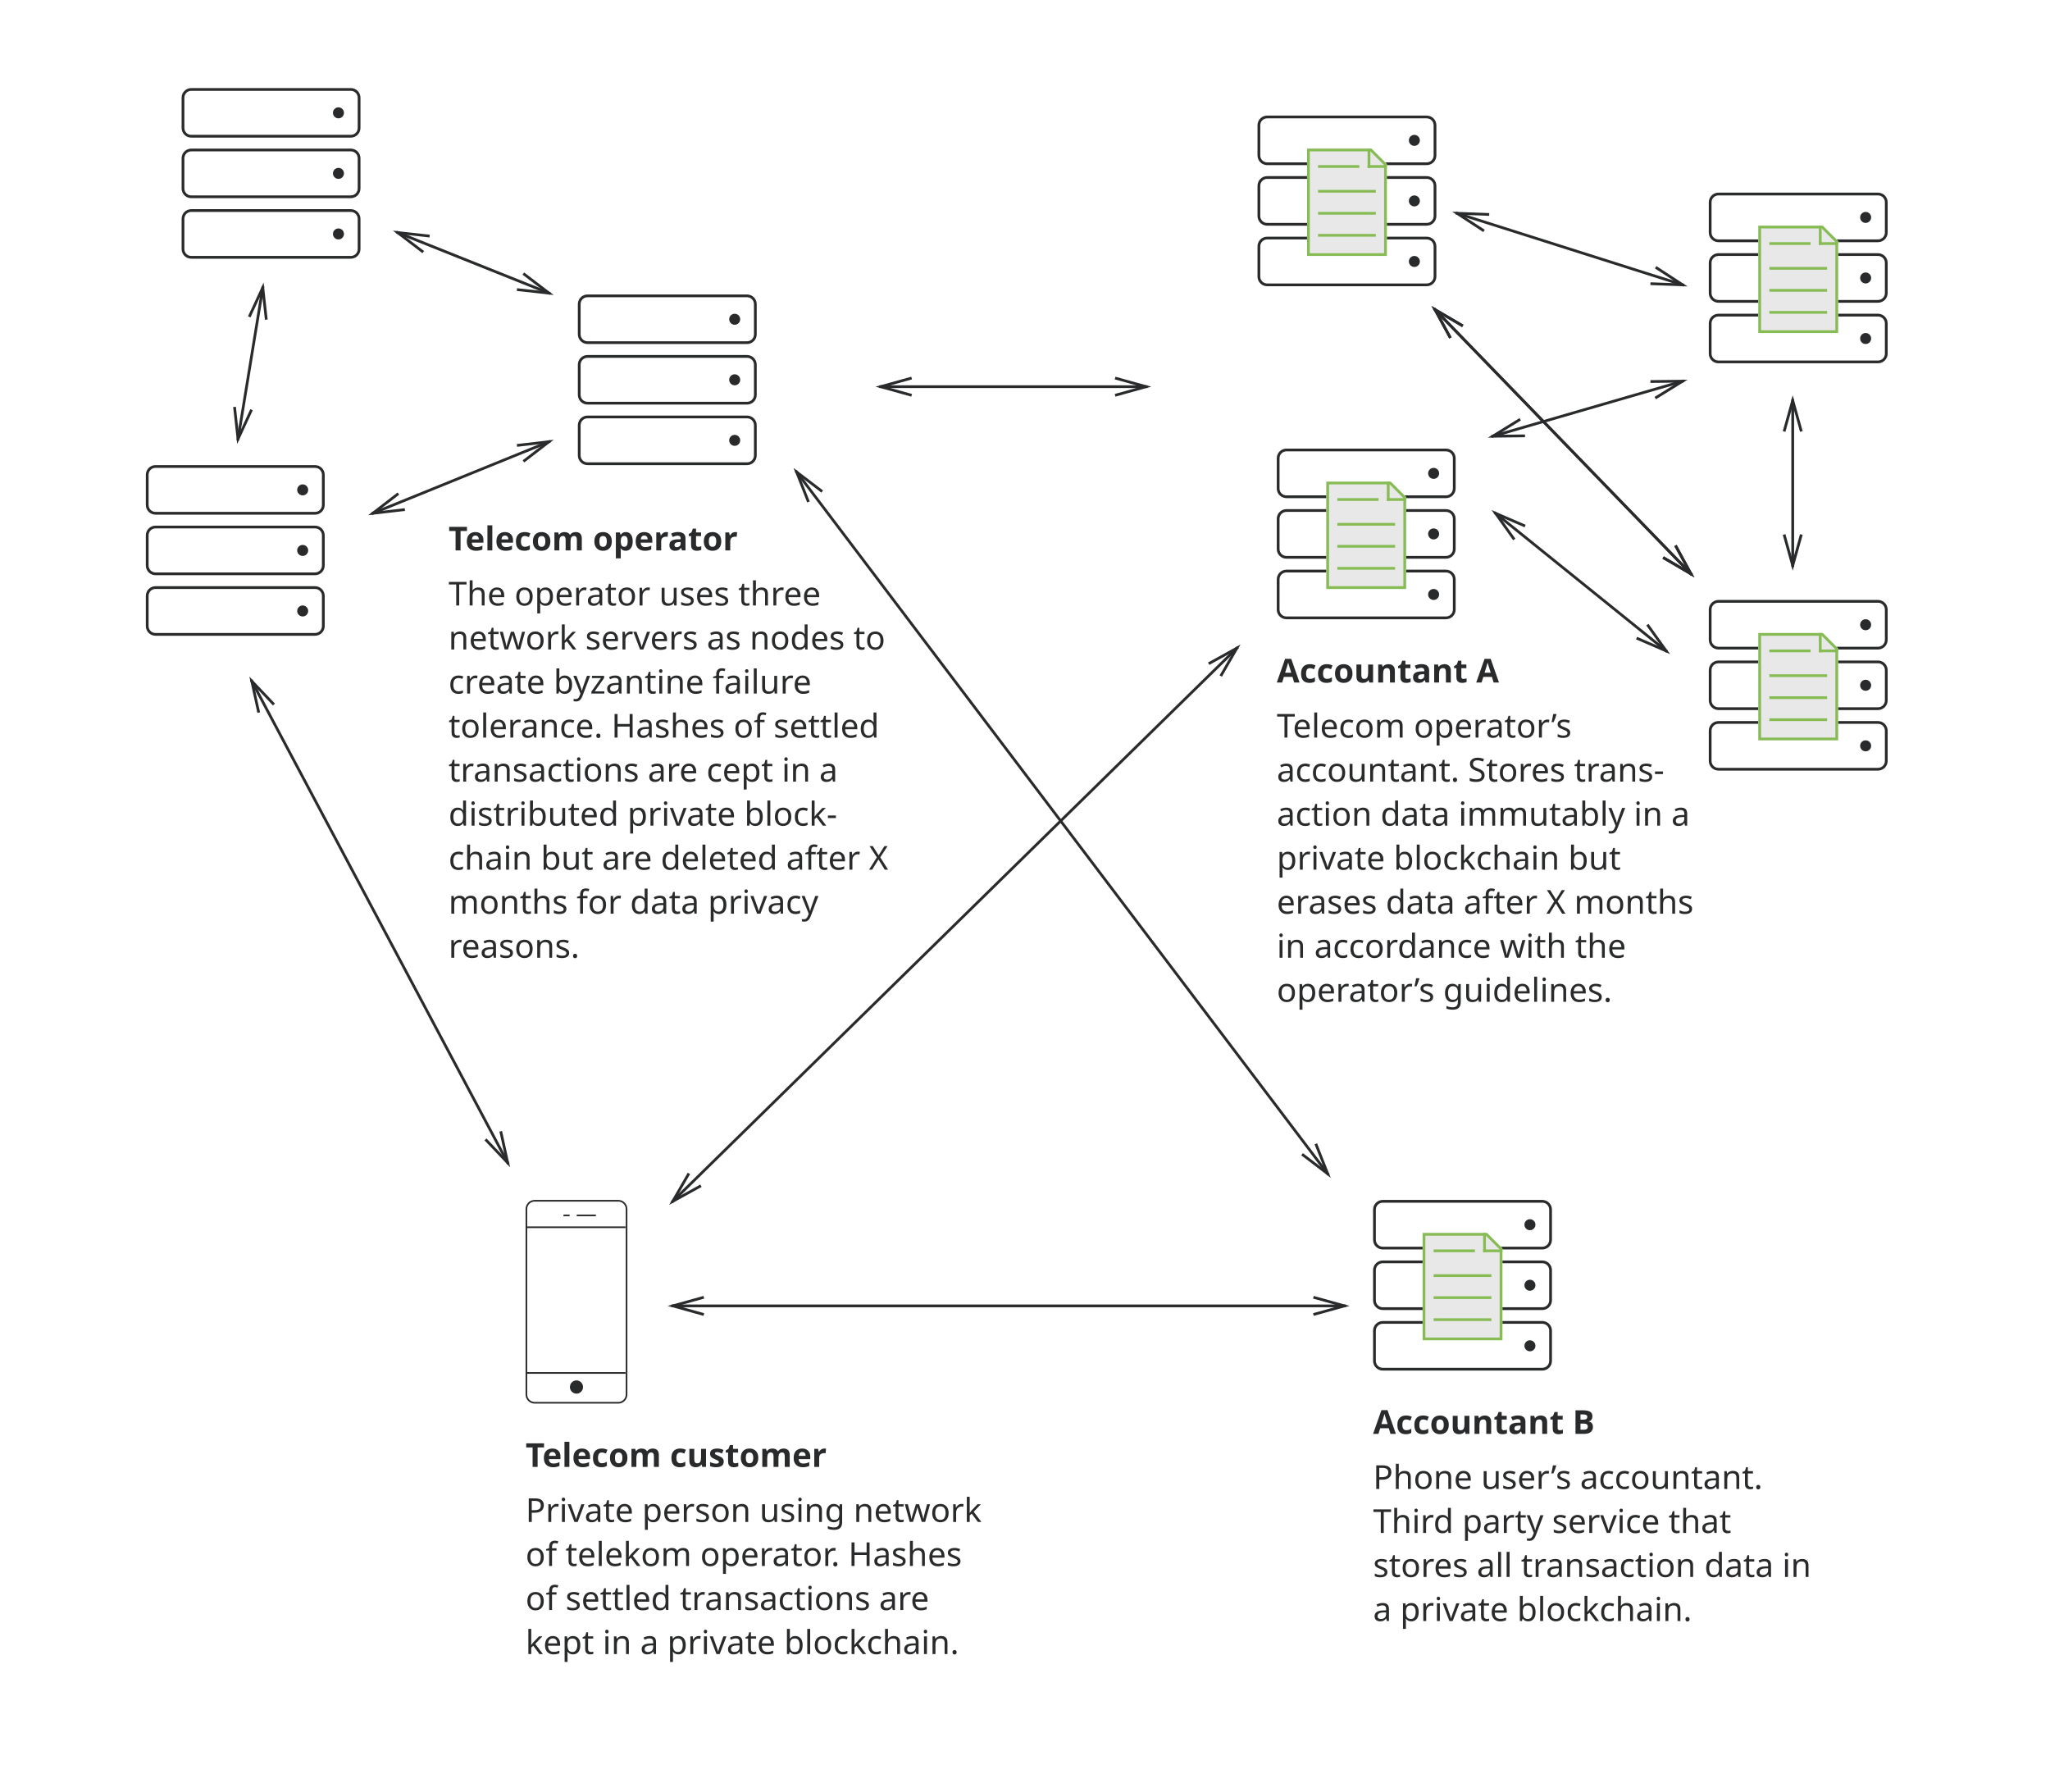
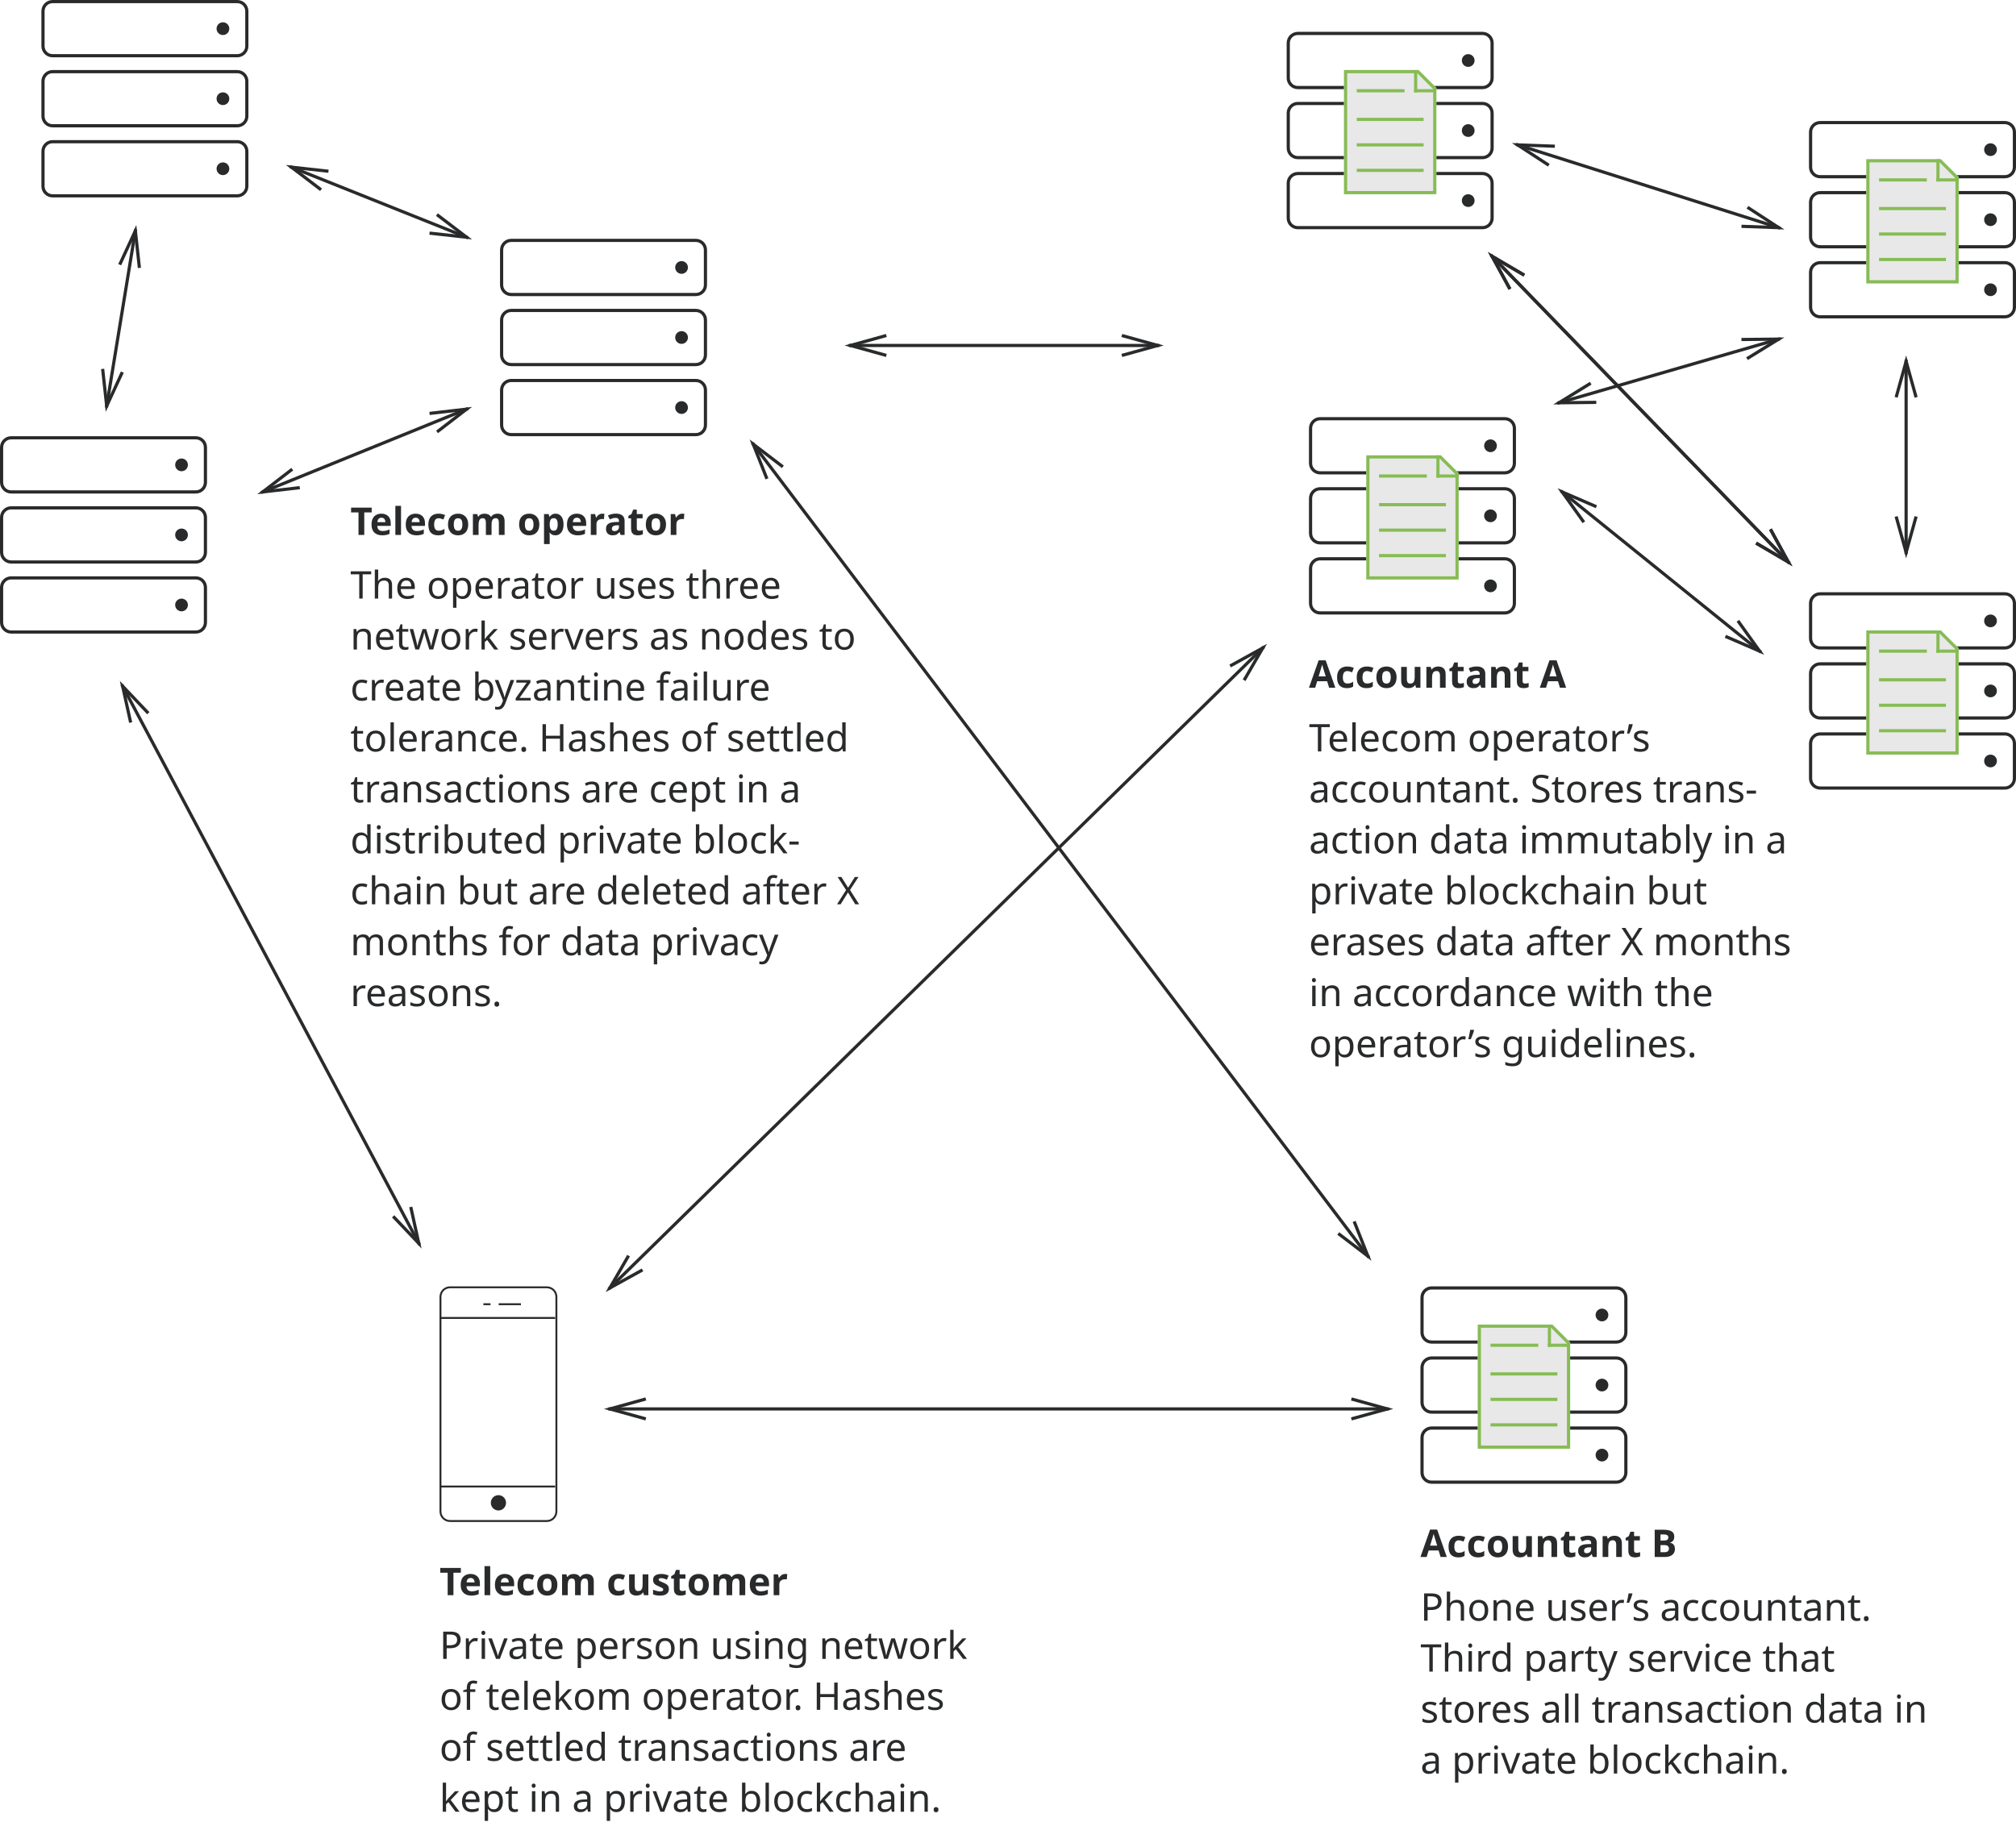
- <svg xmlns="http://www.w3.org/2000/svg" width="745px" height="651px" viewBox="0 0 745 651" version="1.1">
+ <svg xmlns="http://www.w3.org/2000/svg" width="633px" height="572px" viewBox="0 0 633 572" version="1.1">
  <defs />
  <g id="use-case" stroke="none" stroke-width="1" fill="none" fill-rule="evenodd">
-     <g id="Server" transform="translate(499, 436)">
-       <rect id="Rectangle" stroke="#292A2B" x="0.5" y="0.5" width="64" height="17" rx="3" />
-       <rect id="Rectangle" stroke="#292A2B" x="0.5" y="22.5" width="64" height="17" rx="3" />
-       <rect id="Rectangle" stroke="#292A2B" x="0.5" y="44.5" width="64" height="17" rx="3" />
-       <circle id="Oval-8" fill="#292A2B" cx="57" cy="9" r="2" />
-       <circle id="Oval-8" fill="#292A2B" cx="57" cy="31" r="2" />
-       <circle id="Oval-8" fill="#292A2B" cx="57" cy="53" r="2" />
-     </g>
-     <g id="Ledger" transform="translate(517, 448)">
-       <path d="M23.423,-3.55271368e-15 L29,5.577 L29,39 L0,39 L0,0 L23.423,0 Z" id="Combined-Shape" fill="#E8E8E8" />
-       <path d="M23.216,0.5 L0.5,0.5 L0.5,38.5 L28.5,38.5 L28.5,5.784 L23.216,0.5 Z" id="Combined-Shape" stroke="#87BC55" />
-       <path d="M22.5,0.5 L22.5,6.5" id="Line" stroke="#87BC55" stroke-linecap="square" />
-       <path d="M28.5,6.5 L22.5,6.5" id="Line" stroke="#87BC55" stroke-linecap="square" />
-       <path d="M18.5,6.5 L4.5,6.5" id="Line" stroke="#87BC55" stroke-linecap="square" />
-       <path d="M24.5,15.5 L4.5,15.5" id="Line" stroke="#87BC55" stroke-linecap="square" />
-       <path d="M24.5,23.5 L4.5,23.5" id="Line" stroke="#87BC55" stroke-linecap="square" />
-       <path d="M24.5,31.5 L4.5,31.5" id="Line" stroke="#87BC55" stroke-linecap="square" />
-     </g>
-     <g id="Group-2" transform="translate(191, 436)">
+     <g id="Server" transform="translate(446, 404)">
+       <rect id="Rectangle" stroke="#292A2B" x="0.5" y="0.5" width="64" height="17" rx="3" />
+       <rect id="Rectangle" stroke="#292A2B" x="0.5" y="22.5" width="64" height="17" rx="3" />
+       <rect id="Rectangle" stroke="#292A2B" x="0.5" y="44.5" width="64" height="17" rx="3" />
+       <circle id="Oval-8" fill="#292A2B" cx="57" cy="9" r="2" />
+       <circle id="Oval-8" fill="#292A2B" cx="57" cy="31" r="2" />
+       <circle id="Oval-8" fill="#292A2B" cx="57" cy="53" r="2" />
+     </g>
+     <g id="Ledger" transform="translate(464, 416)">
+       <path d="M23.423,-3.55271368e-15 L29,5.577 L29,39 L0,39 L0,0 L23.423,0 Z" id="Combined-Shape" fill="#E8E8E8" />
+       <path d="M23.216,0.5 L0.5,0.5 L0.5,38.5 L28.5,38.5 L28.5,5.784 L23.216,0.5 Z" id="Combined-Shape" stroke="#87BC55" />
+       <path d="M22.5,0.5 L22.5,6.5" id="Line" stroke="#87BC55" stroke-linecap="square" />
+       <path d="M28.5,6.5 L22.5,6.5" id="Line" stroke="#87BC55" stroke-linecap="square" />
+       <path d="M18.5,6.5 L4.5,6.5" id="Line" stroke="#87BC55" stroke-linecap="square" />
+       <path d="M24.5,15.5 L4.5,15.5" id="Line" stroke="#87BC55" stroke-linecap="square" />
+       <path d="M24.5,23.5 L4.5,23.5" id="Line" stroke="#87BC55" stroke-linecap="square" />
+       <path d="M24.5,31.5 L4.5,31.5" id="Line" stroke="#87BC55" stroke-linecap="square" />
+     </g>
+     <g id="Group-2" transform="translate(138, 404)">
      <rect id="Rectangle-21" stroke="#292A2B" stroke-width="0.6" x="0.3" y="0.3" width="36.4" height="73.4" rx="3" />
      <path d="M36.018,9.927 L0.385,9.927" id="Line" stroke="#292A2B" stroke-width="0.6" stroke-linecap="square" />
      <path d="M25.266,5.615 L18.885,5.615" id="Line" stroke="#292A2B" stroke-width="0.6" stroke-linecap="square" />
      <path d="M15.717,5.615 L14.075,5.615" id="Line" stroke="#292A2B" stroke-width="0.6" stroke-linecap="square" />
      <path d="M36.018,62.87 L0.385,62.87" id="Line" stroke="#292A2B" stroke-width="0.6" stroke-linecap="square" />
      <ellipse id="Oval-12" fill="#292A2B" cx="18.5" cy="67.984" rx="2.387" ry="2.407" />
    </g>
-     <path d="M144.5,84.5 L199.5,106.5" id="Line" stroke="#292A2B" stroke-linecap="square" />
-     <path id="Line-decoration-1" d="M153.413,91.296 L144.5,84.5 L155.642,85.726" stroke="#292A2B" stroke-linecap="square" />
-     <path id="Line-decoration-2" d="M188.358,105.274 L199.5,106.5 L190.587,99.704" stroke="#292A2B" stroke-linecap="square" />
-     <path d="M135.5,186.5 L199.5,160.5" id="Line" stroke="#292A2B" stroke-linecap="square" />
-     <path id="Line-decoration-1" d="M146.635,185.215 L135.5,186.5 L144.377,179.656" stroke="#292A2B" stroke-linecap="square" />
-     <path id="Line-decoration-2" d="M190.623,167.344 L199.5,160.5 L188.365,161.785" stroke="#292A2B" stroke-linecap="square" />
-     <path d="M86.5,159.5 L95.5,104.5" id="Line" stroke="#292A2B" stroke-linecap="square" />
-     <path id="Line-decoration-1" d="M91.205,149.326 L86.5,159.5 L85.283,148.357" stroke="#292A2B" stroke-linecap="square" />
-     <path id="Line-decoration-2" d="M96.717,115.643 L95.5,104.5 L90.795,114.674" stroke="#292A2B" stroke-linecap="square" />
-     <g id="Server" transform="translate(66, 32)">
-       <rect id="Rectangle" stroke="#292A2B" x="0.5" y="0.5" width="64" height="17" rx="3" />
-       <rect id="Rectangle" stroke="#292A2B" x="0.5" y="22.5" width="64" height="17" rx="3" />
-       <rect id="Rectangle" stroke="#292A2B" x="0.5" y="44.5" width="64" height="17" rx="3" />
-       <circle id="Oval-8" fill="#292A2B" cx="57" cy="9" r="2" />
-       <circle id="Oval-8" fill="#292A2B" cx="57" cy="31" r="2" />
-       <circle id="Oval-8" fill="#292A2B" cx="57" cy="53" r="2" />
-     </g>
-     <g id="Server" transform="translate(210, 107)">
-       <rect id="Rectangle" stroke="#292A2B" x="0.5" y="0.5" width="64" height="17" rx="3" />
-       <rect id="Rectangle" stroke="#292A2B" x="0.5" y="22.5" width="64" height="17" rx="3" />
-       <rect id="Rectangle" stroke="#292A2B" x="0.5" y="44.5" width="64" height="17" rx="3" />
-       <circle id="Oval-8" fill="#292A2B" cx="57" cy="9" r="2" />
-       <circle id="Oval-8" fill="#292A2B" cx="57" cy="31" r="2" />
-       <circle id="Oval-8" fill="#292A2B" cx="57" cy="53" r="2" />
-     </g>
-     <g id="Server" transform="translate(53, 169)">
-       <rect id="Rectangle" stroke="#292A2B" x="0.5" y="0.5" width="64" height="17" rx="3" />
-       <rect id="Rectangle" stroke="#292A2B" x="0.5" y="22.5" width="64" height="17" rx="3" />
-       <rect id="Rectangle" stroke="#292A2B" x="0.5" y="44.5" width="64" height="17" rx="3" />
-       <circle id="Oval-8" fill="#292A2B" cx="57" cy="9" r="2" />
-       <circle id="Oval-8" fill="#292A2B" cx="57" cy="31" r="2" />
-       <circle id="Oval-8" fill="#292A2B" cx="57" cy="53" r="2" />
-     </g>
-     <path d="M542.5,158.5 L611.5,138.5" id="Line" stroke="#292A2B" stroke-linecap="square" />
-     <path id="Line-decoration-1" d="M553.708,158.375 L542.5,158.5 L552.038,152.612" stroke="#292A2B" stroke-linecap="square" />
-     <path id="Line-decoration-2" d="M601.962,144.388 L611.5,138.5 L600.292,138.625" stroke="#292A2B" stroke-linecap="square" />
-     <path d="M543.5,186.5 L605.5,236.5" id="Line" stroke="#292A2B" stroke-linecap="square" />
-     <path id="Line-decoration-1" d="M550.024,195.615 L543.5,186.5 L553.79,190.944" stroke="#292A2B" stroke-linecap="square" />
-     <path id="Line-decoration-2" d="M595.21,232.056 L605.5,236.5 L598.976,227.385" stroke="#292A2B" stroke-linecap="square" />
-     <path d="M651.5,145.5 L651.5,205.5" id="Line" stroke="#292A2B" stroke-linecap="square" />
-     <path id="Line-decoration-1" d="M648.5,156.3 L651.5,145.5 L654.5,156.3" stroke="#292A2B" stroke-linecap="square" />
-     <path id="Line-decoration-2" d="M648.5,194.7 L651.5,205.5 L654.5,194.7" stroke="#292A2B" stroke-linecap="square" />
-     <path d="M320.026,140.5 L416.521,140.5" id="Line" stroke="#292A2B" stroke-linecap="square" />
-     <path id="Line-decoration-1" d="M330.826,143.5 L320.026,140.5 L330.826,137.5" stroke="#292A2B" stroke-linecap="square" />
-     <path id="Line-decoration-2" d="M405.721,143.5 L416.521,140.5 L405.721,137.5" stroke="#292A2B" stroke-linecap="square" />
-     <path d="M244.497,474.5 L488.6,474.5" id="Line" stroke="#292A2B" stroke-linecap="square" />
-     <path id="Line-decoration-1" d="M255.297,477.5 L244.497,474.5 L255.297,471.5" stroke="#292A2B" stroke-linecap="square" />
-     <path id="Line-decoration-2" d="M477.8,477.5 L488.6,474.5 L477.8,471.5" stroke="#292A2B" stroke-linecap="square" />
-     <path d="M289.5,171.5 L482.5,426.5" id="Line" stroke="#292A2B" stroke-linecap="square" />
-     <path id="Line-decoration-1" d="M293.626,181.922 L289.5,171.5 L298.41,178.301" stroke="#292A2B" stroke-linecap="square" />
-     <path id="Line-decoration-2" d="M473.59,419.699 L482.5,426.5 L478.374,416.078" stroke="#292A2B" stroke-linecap="square" />
-     <path d="M244.497,436.5 L449.5,235.5" id="Line" stroke="#292A2B" stroke-linecap="square" />
-     <path id="Line-decoration-1" d="M254.309,431.081 L244.497,436.5 L250.109,426.797" stroke="#292A2B" stroke-linecap="square" />
-     <path id="Line-decoration-2" d="M443.889,245.203 L449.5,235.5 L439.688,240.919" stroke="#292A2B" stroke-linecap="square" />
-     <path d="M184.5,422.5 L91.5,247.5" id="Line" stroke="#292A2B" stroke-linecap="square" />
-     <path id="Line-decoration-1" d="M182.081,411.555 L184.5,422.5 L176.783,414.371" stroke="#292A2B" stroke-linecap="square" />
-     <path id="Line-decoration-2" d="M99.217,255.629 L91.5,247.5 L93.919,258.445" stroke="#292A2B" stroke-linecap="square" />
-     <path d="M611.5,103.5 L529.5,77.5" id="Line" stroke="#292A2B" stroke-linecap="square" />
-     <path id="Line-decoration-1" d="M602.112,97.376 L611.5,103.5 L600.298,103.095" stroke="#292A2B" stroke-linecap="square" />
-     <path id="Line-decoration-2" d="M540.702,77.905 L529.5,77.5 L538.888,83.624" stroke="#292A2B" stroke-linecap="square" />
-     <path d="M614.5,208.5 L521.5,112.5" id="Line-2" stroke="#292A2B" stroke-linecap="square" />
-     <path id="Line-2-decoration-1" d="M609.14,198.656 L614.5,208.5 L604.831,202.83" stroke="#292A2B" stroke-linecap="square" />
-     <path id="Line-2-decoration-2" d="M531.169,118.17 L521.5,112.5 L526.86,122.344" stroke="#292A2B" stroke-linecap="square" />
-     <g id="Server" transform="translate(621, 70)">
-       <rect id="Rectangle" stroke="#292A2B" x="0.5" y="0.5" width="64" height="17" rx="3" />
-       <rect id="Rectangle" stroke="#292A2B" x="0.5" y="22.5" width="64" height="17" rx="3" />
-       <rect id="Rectangle" stroke="#292A2B" x="0.5" y="44.5" width="64" height="17" rx="3" />
-       <circle id="Oval-8" fill="#292A2B" cx="57" cy="9" r="2" />
-       <circle id="Oval-8" fill="#292A2B" cx="57" cy="31" r="2" />
-       <circle id="Oval-8" fill="#292A2B" cx="57" cy="53" r="2" />
-     </g>
-     <g id="Ledger" transform="translate(639, 82)">
-       <path d="M23.423,-3.55271368e-15 L29,5.577 L29,39 L0,39 L0,0 L23.423,0 Z" id="Combined-Shape" fill="#E8E8E8" />
-       <path d="M23.216,0.5 L0.5,0.5 L0.5,38.5 L28.5,38.5 L28.5,5.784 L23.216,0.5 Z" id="Combined-Shape" stroke="#87BC55" />
-       <path d="M22.5,0.5 L22.5,6.5" id="Line" stroke="#87BC55" stroke-linecap="square" />
-       <path d="M28.5,6.5 L22.5,6.5" id="Line" stroke="#87BC55" stroke-linecap="square" />
-       <path d="M18.5,6.5 L4.5,6.5" id="Line" stroke="#87BC55" stroke-linecap="square" />
-       <path d="M24.5,15.5 L4.5,15.5" id="Line" stroke="#87BC55" stroke-linecap="square" />
-       <path d="M24.5,23.5 L4.5,23.5" id="Line" stroke="#87BC55" stroke-linecap="square" />
-       <path d="M24.5,31.5 L4.5,31.5" id="Line" stroke="#87BC55" stroke-linecap="square" />
-     </g>
-     <g id="Server" transform="translate(457, 42)">
-       <rect id="Rectangle" stroke="#292A2B" x="0.5" y="0.5" width="64" height="17" rx="3" />
-       <rect id="Rectangle" stroke="#292A2B" x="0.5" y="22.5" width="64" height="17" rx="3" />
-       <rect id="Rectangle" stroke="#292A2B" x="0.5" y="44.5" width="64" height="17" rx="3" />
-       <circle id="Oval-8" fill="#292A2B" cx="57" cy="9" r="2" />
-       <circle id="Oval-8" fill="#292A2B" cx="57" cy="31" r="2" />
-       <circle id="Oval-8" fill="#292A2B" cx="57" cy="53" r="2" />
-     </g>
-     <g id="Ledger" transform="translate(475, 54)">
-       <path d="M23.423,-3.55271368e-15 L29,5.577 L29,39 L0,39 L0,0 L23.423,0 Z" id="Combined-Shape" fill="#E8E8E8" />
-       <path d="M23.216,0.5 L0.5,0.5 L0.5,38.5 L28.5,38.5 L28.5,5.784 L23.216,0.5 Z" id="Combined-Shape" stroke="#87BC55" />
-       <path d="M22.5,0.5 L22.5,6.5" id="Line" stroke="#87BC55" stroke-linecap="square" />
-       <path d="M28.5,6.5 L22.5,6.5" id="Line" stroke="#87BC55" stroke-linecap="square" />
-       <path d="M18.5,6.5 L4.5,6.5" id="Line" stroke="#87BC55" stroke-linecap="square" />
-       <path d="M24.5,15.5 L4.5,15.5" id="Line" stroke="#87BC55" stroke-linecap="square" />
-       <path d="M24.5,23.5 L4.5,23.5" id="Line" stroke="#87BC55" stroke-linecap="square" />
-       <path d="M24.5,31.5 L4.5,31.5" id="Line" stroke="#87BC55" stroke-linecap="square" />
-     </g>
-     <g id="Server" transform="translate(464, 163)">
-       <rect id="Rectangle" stroke="#292A2B" x="0.5" y="0.5" width="64" height="17" rx="3" />
-       <rect id="Rectangle" stroke="#292A2B" x="0.5" y="22.5" width="64" height="17" rx="3" />
-       <rect id="Rectangle" stroke="#292A2B" x="0.5" y="44.5" width="64" height="17" rx="3" />
-       <circle id="Oval-8" fill="#292A2B" cx="57" cy="9" r="2" />
-       <circle id="Oval-8" fill="#292A2B" cx="57" cy="31" r="2" />
-       <circle id="Oval-8" fill="#292A2B" cx="57" cy="53" r="2" />
-     </g>
-     <g id="Ledger" transform="translate(482, 175)">
-       <path d="M23.423,-3.55271368e-15 L29,5.577 L29,39 L0,39 L0,0 L23.423,0 Z" id="Combined-Shape" fill="#E8E8E8" />
-       <path d="M23.216,0.5 L0.5,0.5 L0.5,38.5 L28.5,38.5 L28.5,5.784 L23.216,0.5 Z" id="Combined-Shape" stroke="#87BC55" />
-       <path d="M22.5,0.5 L22.5,6.5" id="Line" stroke="#87BC55" stroke-linecap="square" />
-       <path d="M28.5,6.5 L22.5,6.5" id="Line" stroke="#87BC55" stroke-linecap="square" />
-       <path d="M18.5,6.5 L4.5,6.5" id="Line" stroke="#87BC55" stroke-linecap="square" />
-       <path d="M24.5,15.5 L4.5,15.5" id="Line" stroke="#87BC55" stroke-linecap="square" />
-       <path d="M24.5,23.5 L4.5,23.5" id="Line" stroke="#87BC55" stroke-linecap="square" />
-       <path d="M24.5,31.5 L4.5,31.5" id="Line" stroke="#87BC55" stroke-linecap="square" />
-     </g>
-     <g id="Server" transform="translate(621, 218)">
-       <rect id="Rectangle" stroke="#292A2B" x="0.5" y="0.5" width="64" height="17" rx="3" />
-       <rect id="Rectangle" stroke="#292A2B" x="0.5" y="22.5" width="64" height="17" rx="3" />
-       <rect id="Rectangle" stroke="#292A2B" x="0.5" y="44.5" width="64" height="17" rx="3" />
-       <circle id="Oval-8" fill="#292A2B" cx="57" cy="9" r="2" />
-       <circle id="Oval-8" fill="#292A2B" cx="57" cy="31" r="2" />
-       <circle id="Oval-8" fill="#292A2B" cx="57" cy="53" r="2" />
-     </g>
-     <g id="Ledger" transform="translate(639, 230)">
-       <path d="M23.423,-3.55271368e-15 L29,5.577 L29,39 L0,39 L0,0 L23.423,0 Z" id="Combined-Shape" fill="#E8E8E8" />
-       <path d="M23.216,0.5 L0.5,0.5 L0.5,38.5 L28.5,38.5 L28.5,5.784 L23.216,0.5 Z" id="Combined-Shape" stroke="#87BC55" />
-       <path d="M22.5,0.5 L22.5,6.5" id="Line" stroke="#87BC55" stroke-linecap="square" />
-       <path d="M28.5,6.5 L22.5,6.5" id="Line" stroke="#87BC55" stroke-linecap="square" />
-       <path d="M18.5,6.5 L4.5,6.5" id="Line" stroke="#87BC55" stroke-linecap="square" />
-       <path d="M24.5,15.5 L4.5,15.5" id="Line" stroke="#87BC55" stroke-linecap="square" />
-       <path d="M24.5,23.5 L4.5,23.5" id="Line" stroke="#87BC55" stroke-linecap="square" />
-       <path d="M24.5,31.5 L4.5,31.5" id="Line" stroke="#87BC55" stroke-linecap="square" />
-     </g>
-     <path d="M614.5,208.5 L521.5,112.5" id="Line-2" stroke="#292A2B" stroke-linecap="square" />
-     <path id="Line-2-decoration-1" d="M609.14,198.656 L614.5,208.5 L604.831,202.83" stroke="#292A2B" stroke-linecap="square" />
-     <path id="Line-2-decoration-2" d="M531.169,118.17 L521.5,112.5 L526.86,122.344" stroke="#292A2B" stroke-linecap="square" />
+     <path d="M91.5,52.5 L146.5,74.5" id="Line" stroke="#292A2B" stroke-linecap="square" />
+     <path id="Line-decoration-1" d="M100.413,59.296 L91.5,52.5 L102.642,53.726" stroke="#292A2B" stroke-linecap="square" />
+     <path id="Line-decoration-2" d="M135.358,73.274 L146.5,74.5 L137.587,67.704" stroke="#292A2B" stroke-linecap="square" />
+     <path d="M82.5,154.5 L146.5,128.5" id="Line" stroke="#292A2B" stroke-linecap="square" />
+     <path id="Line-decoration-1" d="M93.635,153.215 L82.5,154.5 L91.377,147.656" stroke="#292A2B" stroke-linecap="square" />
+     <path id="Line-decoration-2" d="M137.623,135.344 L146.5,128.5 L135.365,129.785" stroke="#292A2B" stroke-linecap="square" />
+     <path d="M33.5,127.5 L42.5,72.5" id="Line" stroke="#292A2B" stroke-linecap="square" />
+     <path id="Line-decoration-1" d="M38.205,117.326 L33.5,127.5 L32.283,116.357" stroke="#292A2B" stroke-linecap="square" />
+     <path id="Line-decoration-2" d="M43.717,83.643 L42.5,72.5 L37.795,82.674" stroke="#292A2B" stroke-linecap="square" />
+     <g id="Server" transform="translate(13, 0)">
+       <rect id="Rectangle" stroke="#292A2B" x="0.5" y="0.5" width="64" height="17" rx="3" />
+       <rect id="Rectangle" stroke="#292A2B" x="0.5" y="22.5" width="64" height="17" rx="3" />
+       <rect id="Rectangle" stroke="#292A2B" x="0.5" y="44.5" width="64" height="17" rx="3" />
+       <circle id="Oval-8" fill="#292A2B" cx="57" cy="9" r="2" />
+       <circle id="Oval-8" fill="#292A2B" cx="57" cy="31" r="2" />
+       <circle id="Oval-8" fill="#292A2B" cx="57" cy="53" r="2" />
+     </g>
+     <g id="Server" transform="translate(157, 75)">
+       <rect id="Rectangle" stroke="#292A2B" x="0.5" y="0.5" width="64" height="17" rx="3" />
+       <rect id="Rectangle" stroke="#292A2B" x="0.5" y="22.5" width="64" height="17" rx="3" />
+       <rect id="Rectangle" stroke="#292A2B" x="0.5" y="44.5" width="64" height="17" rx="3" />
+       <circle id="Oval-8" fill="#292A2B" cx="57" cy="9" r="2" />
+       <circle id="Oval-8" fill="#292A2B" cx="57" cy="31" r="2" />
+       <circle id="Oval-8" fill="#292A2B" cx="57" cy="53" r="2" />
+     </g>
+     <g id="Server" transform="translate(0, 137)">
+       <rect id="Rectangle" stroke="#292A2B" x="0.5" y="0.5" width="64" height="17" rx="3" />
+       <rect id="Rectangle" stroke="#292A2B" x="0.5" y="22.5" width="64" height="17" rx="3" />
+       <rect id="Rectangle" stroke="#292A2B" x="0.5" y="44.5" width="64" height="17" rx="3" />
+       <circle id="Oval-8" fill="#292A2B" cx="57" cy="9" r="2" />
+       <circle id="Oval-8" fill="#292A2B" cx="57" cy="31" r="2" />
+       <circle id="Oval-8" fill="#292A2B" cx="57" cy="53" r="2" />
+     </g>
+     <path d="M489.5,126.5 L558.5,106.5" id="Line" stroke="#292A2B" stroke-linecap="square" />
+     <path id="Line-decoration-1" d="M500.708,126.375 L489.5,126.5 L499.038,120.612" stroke="#292A2B" stroke-linecap="square" />
+     <path id="Line-decoration-2" d="M548.962,112.388 L558.5,106.5 L547.292,106.625" stroke="#292A2B" stroke-linecap="square" />
+     <path d="M490.5,154.5 L552.5,204.5" id="Line" stroke="#292A2B" stroke-linecap="square" />
+     <path id="Line-decoration-1" d="M497.024,163.615 L490.5,154.5 L500.79,158.944" stroke="#292A2B" stroke-linecap="square" />
+     <path id="Line-decoration-2" d="M542.21,200.056 L552.5,204.5 L545.976,195.385" stroke="#292A2B" stroke-linecap="square" />
+     <path d="M598.5,113.5 L598.5,173.5" id="Line" stroke="#292A2B" stroke-linecap="square" />
+     <path id="Line-decoration-1" d="M595.5,124.3 L598.5,113.5 L601.5,124.3" stroke="#292A2B" stroke-linecap="square" />
+     <path id="Line-decoration-2" d="M595.5,162.7 L598.5,173.5 L601.5,162.7" stroke="#292A2B" stroke-linecap="square" />
+     <path d="M267.026,108.5 L363.521,108.5" id="Line" stroke="#292A2B" stroke-linecap="square" />
+     <path id="Line-decoration-1" d="M277.826,111.5 L267.026,108.5 L277.826,105.5" stroke="#292A2B" stroke-linecap="square" />
+     <path id="Line-decoration-2" d="M352.721,111.5 L363.521,108.5 L352.721,105.5" stroke="#292A2B" stroke-linecap="square" />
+     <path d="M191.497,442.5 L435.6,442.5" id="Line" stroke="#292A2B" stroke-linecap="square" />
+     <path id="Line-decoration-1" d="M202.297,445.5 L191.497,442.5 L202.297,439.5" stroke="#292A2B" stroke-linecap="square" />
+     <path id="Line-decoration-2" d="M424.8,445.5 L435.6,442.5 L424.8,439.5" stroke="#292A2B" stroke-linecap="square" />
+     <path d="M236.5,139.5 L429.5,394.5" id="Line" stroke="#292A2B" stroke-linecap="square" />
+     <path id="Line-decoration-1" d="M240.626,149.922 L236.5,139.5 L245.41,146.301" stroke="#292A2B" stroke-linecap="square" />
+     <path id="Line-decoration-2" d="M420.59,387.699 L429.5,394.5 L425.374,384.078" stroke="#292A2B" stroke-linecap="square" />
+     <path d="M191.497,404.5 L396.5,203.5" id="Line" stroke="#292A2B" stroke-linecap="square" />
+     <path id="Line-decoration-1" d="M201.309,399.081 L191.497,404.5 L197.109,394.797" stroke="#292A2B" stroke-linecap="square" />
+     <path id="Line-decoration-2" d="M390.889,213.203 L396.5,203.5 L386.688,208.919" stroke="#292A2B" stroke-linecap="square" />
+     <path d="M131.5,390.5 L38.5,215.5" id="Line" stroke="#292A2B" stroke-linecap="square" />
+     <path id="Line-decoration-1" d="M129.081,379.555 L131.5,390.5 L123.783,382.371" stroke="#292A2B" stroke-linecap="square" />
+     <path id="Line-decoration-2" d="M46.217,223.629 L38.5,215.5 L40.919,226.445" stroke="#292A2B" stroke-linecap="square" />
+     <path d="M558.5,71.5 L476.5,45.5" id="Line" stroke="#292A2B" stroke-linecap="square" />
+     <path id="Line-decoration-1" d="M549.112,65.376 L558.5,71.5 L547.298,71.095" stroke="#292A2B" stroke-linecap="square" />
+     <path id="Line-decoration-2" d="M487.702,45.905 L476.5,45.5 L485.888,51.624" stroke="#292A2B" stroke-linecap="square" />
+     <path d="M561.5,176.5 L468.5,80.5" id="Line-2" stroke="#292A2B" stroke-linecap="square" />
+     <path id="Line-2-decoration-1" d="M556.14,166.656 L561.5,176.5 L551.831,170.83" stroke="#292A2B" stroke-linecap="square" />
+     <path id="Line-2-decoration-2" d="M478.169,86.17 L468.5,80.5 L473.86,90.344" stroke="#292A2B" stroke-linecap="square" />
+     <g id="Server" transform="translate(568, 38)">
+       <rect id="Rectangle" stroke="#292A2B" x="0.5" y="0.5" width="64" height="17" rx="3" />
+       <rect id="Rectangle" stroke="#292A2B" x="0.5" y="22.5" width="64" height="17" rx="3" />
+       <rect id="Rectangle" stroke="#292A2B" x="0.5" y="44.5" width="64" height="17" rx="3" />
+       <circle id="Oval-8" fill="#292A2B" cx="57" cy="9" r="2" />
+       <circle id="Oval-8" fill="#292A2B" cx="57" cy="31" r="2" />
+       <circle id="Oval-8" fill="#292A2B" cx="57" cy="53" r="2" />
+     </g>
+     <g id="Ledger" transform="translate(586, 50)">
+       <path d="M23.423,-3.55271368e-15 L29,5.577 L29,39 L0,39 L0,0 L23.423,0 Z" id="Combined-Shape" fill="#E8E8E8" />
+       <path d="M23.216,0.5 L0.5,0.5 L0.5,38.5 L28.5,38.5 L28.5,5.784 L23.216,0.5 Z" id="Combined-Shape" stroke="#87BC55" />
+       <path d="M22.5,0.5 L22.5,6.5" id="Line" stroke="#87BC55" stroke-linecap="square" />
+       <path d="M28.5,6.5 L22.5,6.5" id="Line" stroke="#87BC55" stroke-linecap="square" />
+       <path d="M18.5,6.5 L4.5,6.5" id="Line" stroke="#87BC55" stroke-linecap="square" />
+       <path d="M24.5,15.5 L4.5,15.5" id="Line" stroke="#87BC55" stroke-linecap="square" />
+       <path d="M24.5,23.5 L4.5,23.5" id="Line" stroke="#87BC55" stroke-linecap="square" />
+       <path d="M24.5,31.5 L4.5,31.5" id="Line" stroke="#87BC55" stroke-linecap="square" />
+     </g>
+     <g id="Server" transform="translate(404, 10)">
+       <rect id="Rectangle" stroke="#292A2B" x="0.5" y="0.5" width="64" height="17" rx="3" />
+       <rect id="Rectangle" stroke="#292A2B" x="0.5" y="22.5" width="64" height="17" rx="3" />
+       <rect id="Rectangle" stroke="#292A2B" x="0.5" y="44.5" width="64" height="17" rx="3" />
+       <circle id="Oval-8" fill="#292A2B" cx="57" cy="9" r="2" />
+       <circle id="Oval-8" fill="#292A2B" cx="57" cy="31" r="2" />
+       <circle id="Oval-8" fill="#292A2B" cx="57" cy="53" r="2" />
+     </g>
+     <g id="Ledger" transform="translate(422, 22)">
+       <path d="M23.423,-3.55271368e-15 L29,5.577 L29,39 L0,39 L0,0 L23.423,0 Z" id="Combined-Shape" fill="#E8E8E8" />
+       <path d="M23.216,0.5 L0.5,0.5 L0.5,38.5 L28.5,38.5 L28.5,5.784 L23.216,0.5 Z" id="Combined-Shape" stroke="#87BC55" />
+       <path d="M22.5,0.5 L22.5,6.5" id="Line" stroke="#87BC55" stroke-linecap="square" />
+       <path d="M28.5,6.5 L22.5,6.5" id="Line" stroke="#87BC55" stroke-linecap="square" />
+       <path d="M18.5,6.5 L4.5,6.5" id="Line" stroke="#87BC55" stroke-linecap="square" />
+       <path d="M24.5,15.5 L4.5,15.5" id="Line" stroke="#87BC55" stroke-linecap="square" />
+       <path d="M24.5,23.5 L4.5,23.5" id="Line" stroke="#87BC55" stroke-linecap="square" />
+       <path d="M24.5,31.5 L4.5,31.5" id="Line" stroke="#87BC55" stroke-linecap="square" />
+     </g>
+     <g id="Server" transform="translate(411, 131)">
+       <rect id="Rectangle" stroke="#292A2B" x="0.5" y="0.5" width="64" height="17" rx="3" />
+       <rect id="Rectangle" stroke="#292A2B" x="0.5" y="22.5" width="64" height="17" rx="3" />
+       <rect id="Rectangle" stroke="#292A2B" x="0.5" y="44.5" width="64" height="17" rx="3" />
+       <circle id="Oval-8" fill="#292A2B" cx="57" cy="9" r="2" />
+       <circle id="Oval-8" fill="#292A2B" cx="57" cy="31" r="2" />
+       <circle id="Oval-8" fill="#292A2B" cx="57" cy="53" r="2" />
+     </g>
+     <g id="Ledger" transform="translate(429, 143)">
+       <path d="M23.423,-3.55271368e-15 L29,5.577 L29,39 L0,39 L0,0 L23.423,0 Z" id="Combined-Shape" fill="#E8E8E8" />
+       <path d="M23.216,0.5 L0.5,0.5 L0.5,38.5 L28.5,38.5 L28.5,5.784 L23.216,0.5 Z" id="Combined-Shape" stroke="#87BC55" />
+       <path d="M22.5,0.5 L22.5,6.5" id="Line" stroke="#87BC55" stroke-linecap="square" />
+       <path d="M28.5,6.5 L22.5,6.5" id="Line" stroke="#87BC55" stroke-linecap="square" />
+       <path d="M18.5,6.5 L4.5,6.5" id="Line" stroke="#87BC55" stroke-linecap="square" />
+       <path d="M24.5,15.5 L4.5,15.5" id="Line" stroke="#87BC55" stroke-linecap="square" />
+       <path d="M24.5,23.5 L4.5,23.5" id="Line" stroke="#87BC55" stroke-linecap="square" />
+       <path d="M24.5,31.5 L4.5,31.5" id="Line" stroke="#87BC55" stroke-linecap="square" />
+     </g>
+     <g id="Server" transform="translate(568, 186)">
+       <rect id="Rectangle" stroke="#292A2B" x="0.5" y="0.5" width="64" height="17" rx="3" />
+       <rect id="Rectangle" stroke="#292A2B" x="0.5" y="22.5" width="64" height="17" rx="3" />
+       <rect id="Rectangle" stroke="#292A2B" x="0.5" y="44.5" width="64" height="17" rx="3" />
+       <circle id="Oval-8" fill="#292A2B" cx="57" cy="9" r="2" />
+       <circle id="Oval-8" fill="#292A2B" cx="57" cy="31" r="2" />
+       <circle id="Oval-8" fill="#292A2B" cx="57" cy="53" r="2" />
+     </g>
+     <g id="Ledger" transform="translate(586, 198)">
+       <path d="M23.423,-3.55271368e-15 L29,5.577 L29,39 L0,39 L0,0 L23.423,0 Z" id="Combined-Shape" fill="#E8E8E8" />
+       <path d="M23.216,0.5 L0.5,0.5 L0.5,38.5 L28.5,38.5 L28.5,5.784 L23.216,0.5 Z" id="Combined-Shape" stroke="#87BC55" />
+       <path d="M22.5,0.5 L22.5,6.5" id="Line" stroke="#87BC55" stroke-linecap="square" />
+       <path d="M28.5,6.5 L22.5,6.5" id="Line" stroke="#87BC55" stroke-linecap="square" />
+       <path d="M18.5,6.5 L4.5,6.5" id="Line" stroke="#87BC55" stroke-linecap="square" />
+       <path d="M24.5,15.5 L4.5,15.5" id="Line" stroke="#87BC55" stroke-linecap="square" />
+       <path d="M24.5,23.5 L4.5,23.5" id="Line" stroke="#87BC55" stroke-linecap="square" />
+       <path d="M24.5,31.5 L4.5,31.5" id="Line" stroke="#87BC55" stroke-linecap="square" />
+     </g>
+     <path d="M561.5,176.5 L468.5,80.5" id="Line-2" stroke="#292A2B" stroke-linecap="square" />
+     <path id="Line-2-decoration-1" d="M556.14,166.656 L561.5,176.5 L551.831,170.83" stroke="#292A2B" stroke-linecap="square" />
+     <path id="Line-2-decoration-2" d="M478.169,86.17 L468.5,80.5 L473.86,90.344" stroke="#292A2B" stroke-linecap="square" />
    <text id="Accountant-B" font-family="GTPressura-Bold, GT Pressura" font-size="12" font-weight="bold" fill="#292A2B">
-       <tspan x="499" y="521">Accountant B</tspan>
+       <tspan x="446" y="489">Accountant B</tspan>
    </text>
    <text id="Telecom-customer" font-family="GTPressura-Bold, GT Pressura" font-size="12" font-weight="bold" fill="#292A2B">
-       <tspan x="191" y="533">Telecom customer</tspan>
+       <tspan x="138" y="501">Telecom customer</tspan>
    </text>
    <text id="Private-person-using" font-family="GTPressura-Light, GT Pressura" font-size="12" font-weight="300" fill="#292A2B">
-       <tspan x="191" y="553">Private person using network </tspan>
-       <tspan x="191" y="569">of telekom operator. Hashes </tspan>
-       <tspan x="191" y="585">of settled transactions are </tspan>
-       <tspan x="191" y="601">kept in a private blockchain.</tspan>
+       <tspan x="138" y="521">Private person using network </tspan>
+       <tspan x="138" y="537">of telekom operator. Hashes </tspan>
+       <tspan x="138" y="553">of settled transactions are </tspan>
+       <tspan x="138" y="569">kept in a private blockchain.</tspan>
    </text>
    <text id="Telecom-operator" font-family="GTPressura-Bold, GT Pressura" font-size="12" font-weight="bold" fill="#292A2B">
-       <tspan x="163" y="200">Telecom operator</tspan>
+       <tspan x="110" y="168">Telecom operator</tspan>
    </text>
    <text id="The-operator-uses-th" font-family="GTPressura-Light, GT Pressura" font-size="12" font-weight="300" fill="#292A2B">
-       <tspan x="163" y="220">The operator uses three </tspan>
-       <tspan x="163" y="236">network servers as nodes to </tspan>
-       <tspan x="163" y="252">create byzantine failure </tspan>
-       <tspan x="163" y="268">tolerance. Hashes of settled </tspan>
-       <tspan x="163" y="284">transactions are cept in a </tspan>
-       <tspan x="163" y="300">distributed private block-</tspan>
-       <tspan x="163" y="316">chain but are deleted after X </tspan>
-       <tspan x="163" y="332">months for data privacy </tspan>
-       <tspan x="163" y="348">reasons.</tspan>
+       <tspan x="110" y="188">The operator uses three </tspan>
+       <tspan x="110" y="204">network servers as nodes to </tspan>
+       <tspan x="110" y="220">create byzantine failure </tspan>
+       <tspan x="110" y="236">tolerance. Hashes of settled </tspan>
+       <tspan x="110" y="252">transactions are cept in a </tspan>
+       <tspan x="110" y="268">distributed private block-</tspan>
+       <tspan x="110" y="284">chain but are deleted after X </tspan>
+       <tspan x="110" y="300">months for data privacy </tspan>
+       <tspan x="110" y="316">reasons.</tspan>
    </text>
    <text id="Accountant-A" font-family="GTPressura-Bold, GT Pressura" font-size="12" font-weight="bold" fill="#292A2B">
-       <tspan x="464" y="248">Accountant A</tspan>
+       <tspan x="411" y="216">Accountant A</tspan>
    </text>
    <text id="Telecom-operator’s-a" font-family="GTPressura-Light, GT Pressura" font-size="12" font-weight="300" fill="#292A2B">
-       <tspan x="464" y="268">Telecom operator’s </tspan>
-       <tspan x="464" y="284">accountant. Stores trans-</tspan>
-       <tspan x="464" y="300">action data immutably in a </tspan>
-       <tspan x="464" y="316">private blockchain but </tspan>
-       <tspan x="464" y="332">erases data after X months </tspan>
-       <tspan x="464" y="348">in accordance with the </tspan>
-       <tspan x="464" y="364">operator’s guidelines.</tspan>
+       <tspan x="411" y="236">Telecom operator’s </tspan>
+       <tspan x="411" y="252">accountant. Stores trans-</tspan>
+       <tspan x="411" y="268">action data immutably in a </tspan>
+       <tspan x="411" y="284">private blockchain but </tspan>
+       <tspan x="411" y="300">erases data after X months </tspan>
+       <tspan x="411" y="316">in accordance with the </tspan>
+       <tspan x="411" y="332">operator’s guidelines.</tspan>
    </text>
    <text id="Phone-user’s-account" font-family="GTPressura-Light, GT Pressura" font-size="12" font-weight="300" fill="#292A2B">
-       <tspan x="499" y="541">Phone user’s accountant. </tspan>
-       <tspan x="499" y="557">Third party service that </tspan>
-       <tspan x="499" y="573">stores all transaction data in </tspan>
-       <tspan x="499" y="589">a private blockchain.</tspan>
+       <tspan x="446" y="509">Phone user’s accountant. </tspan>
+       <tspan x="446" y="525">Third party service that </tspan>
+       <tspan x="446" y="541">stores all transaction data in </tspan>
+       <tspan x="446" y="557">a private blockchain.</tspan>
    </text>
  </g>
</svg>
